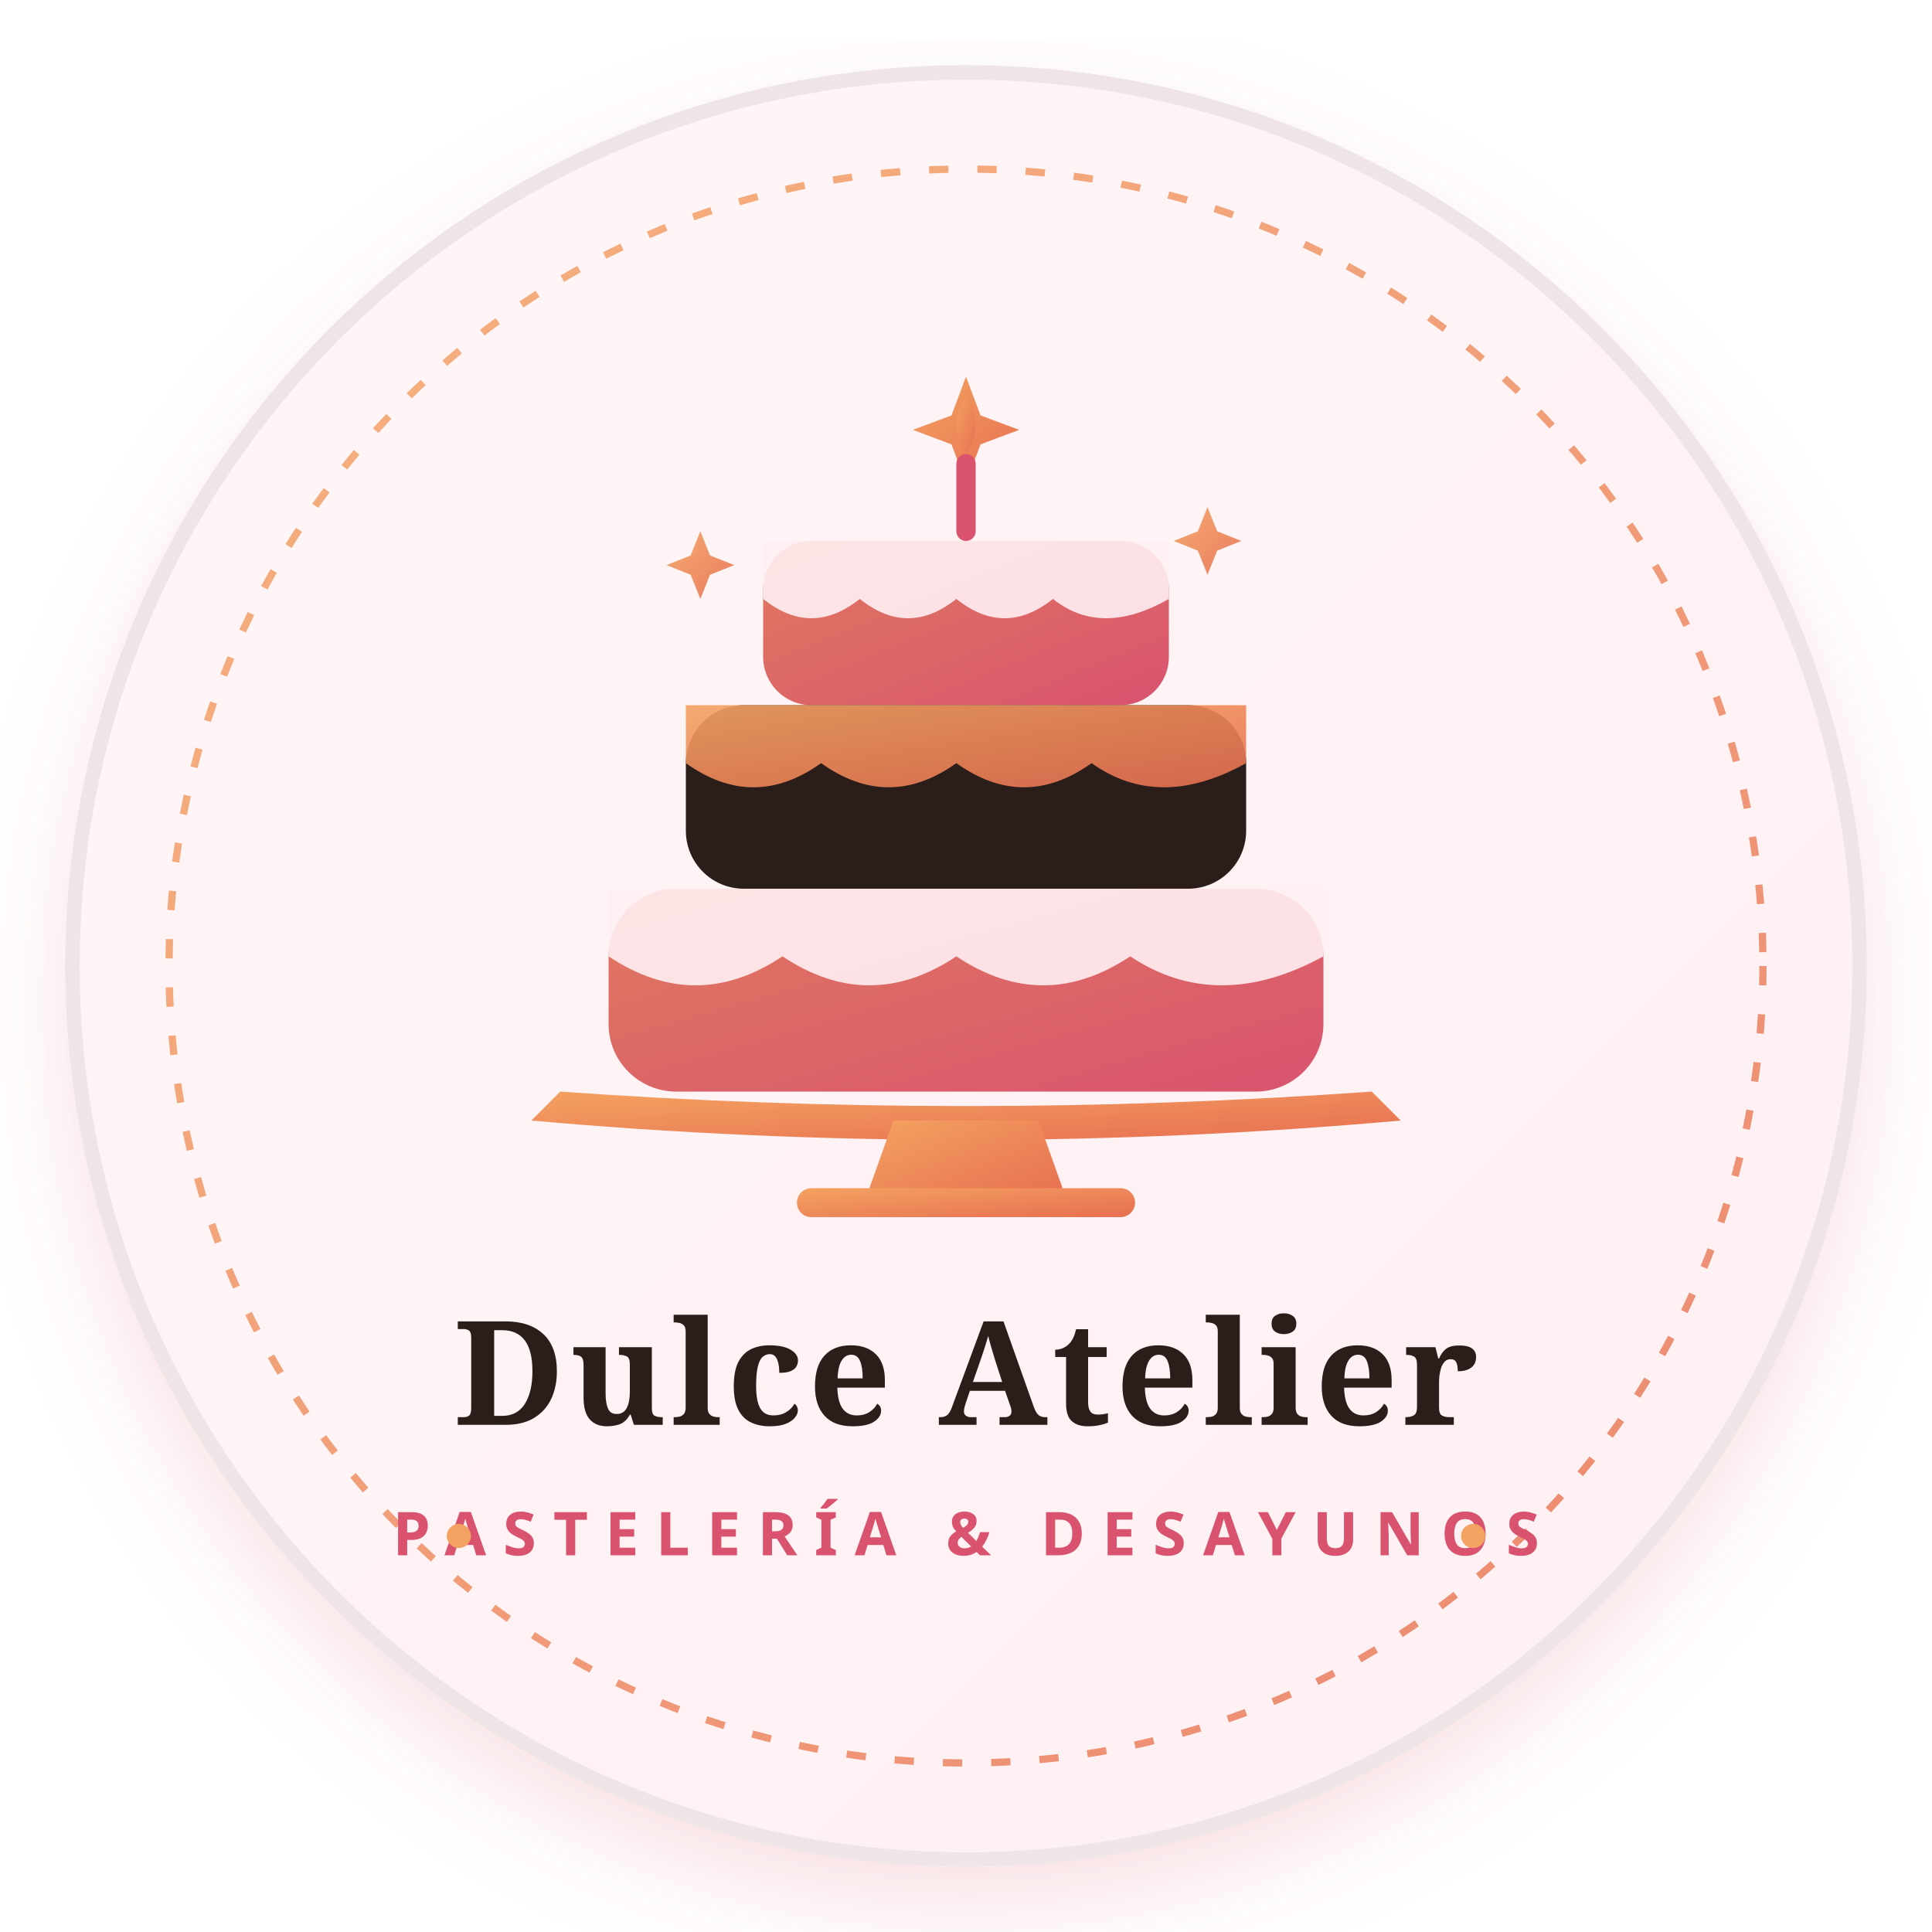
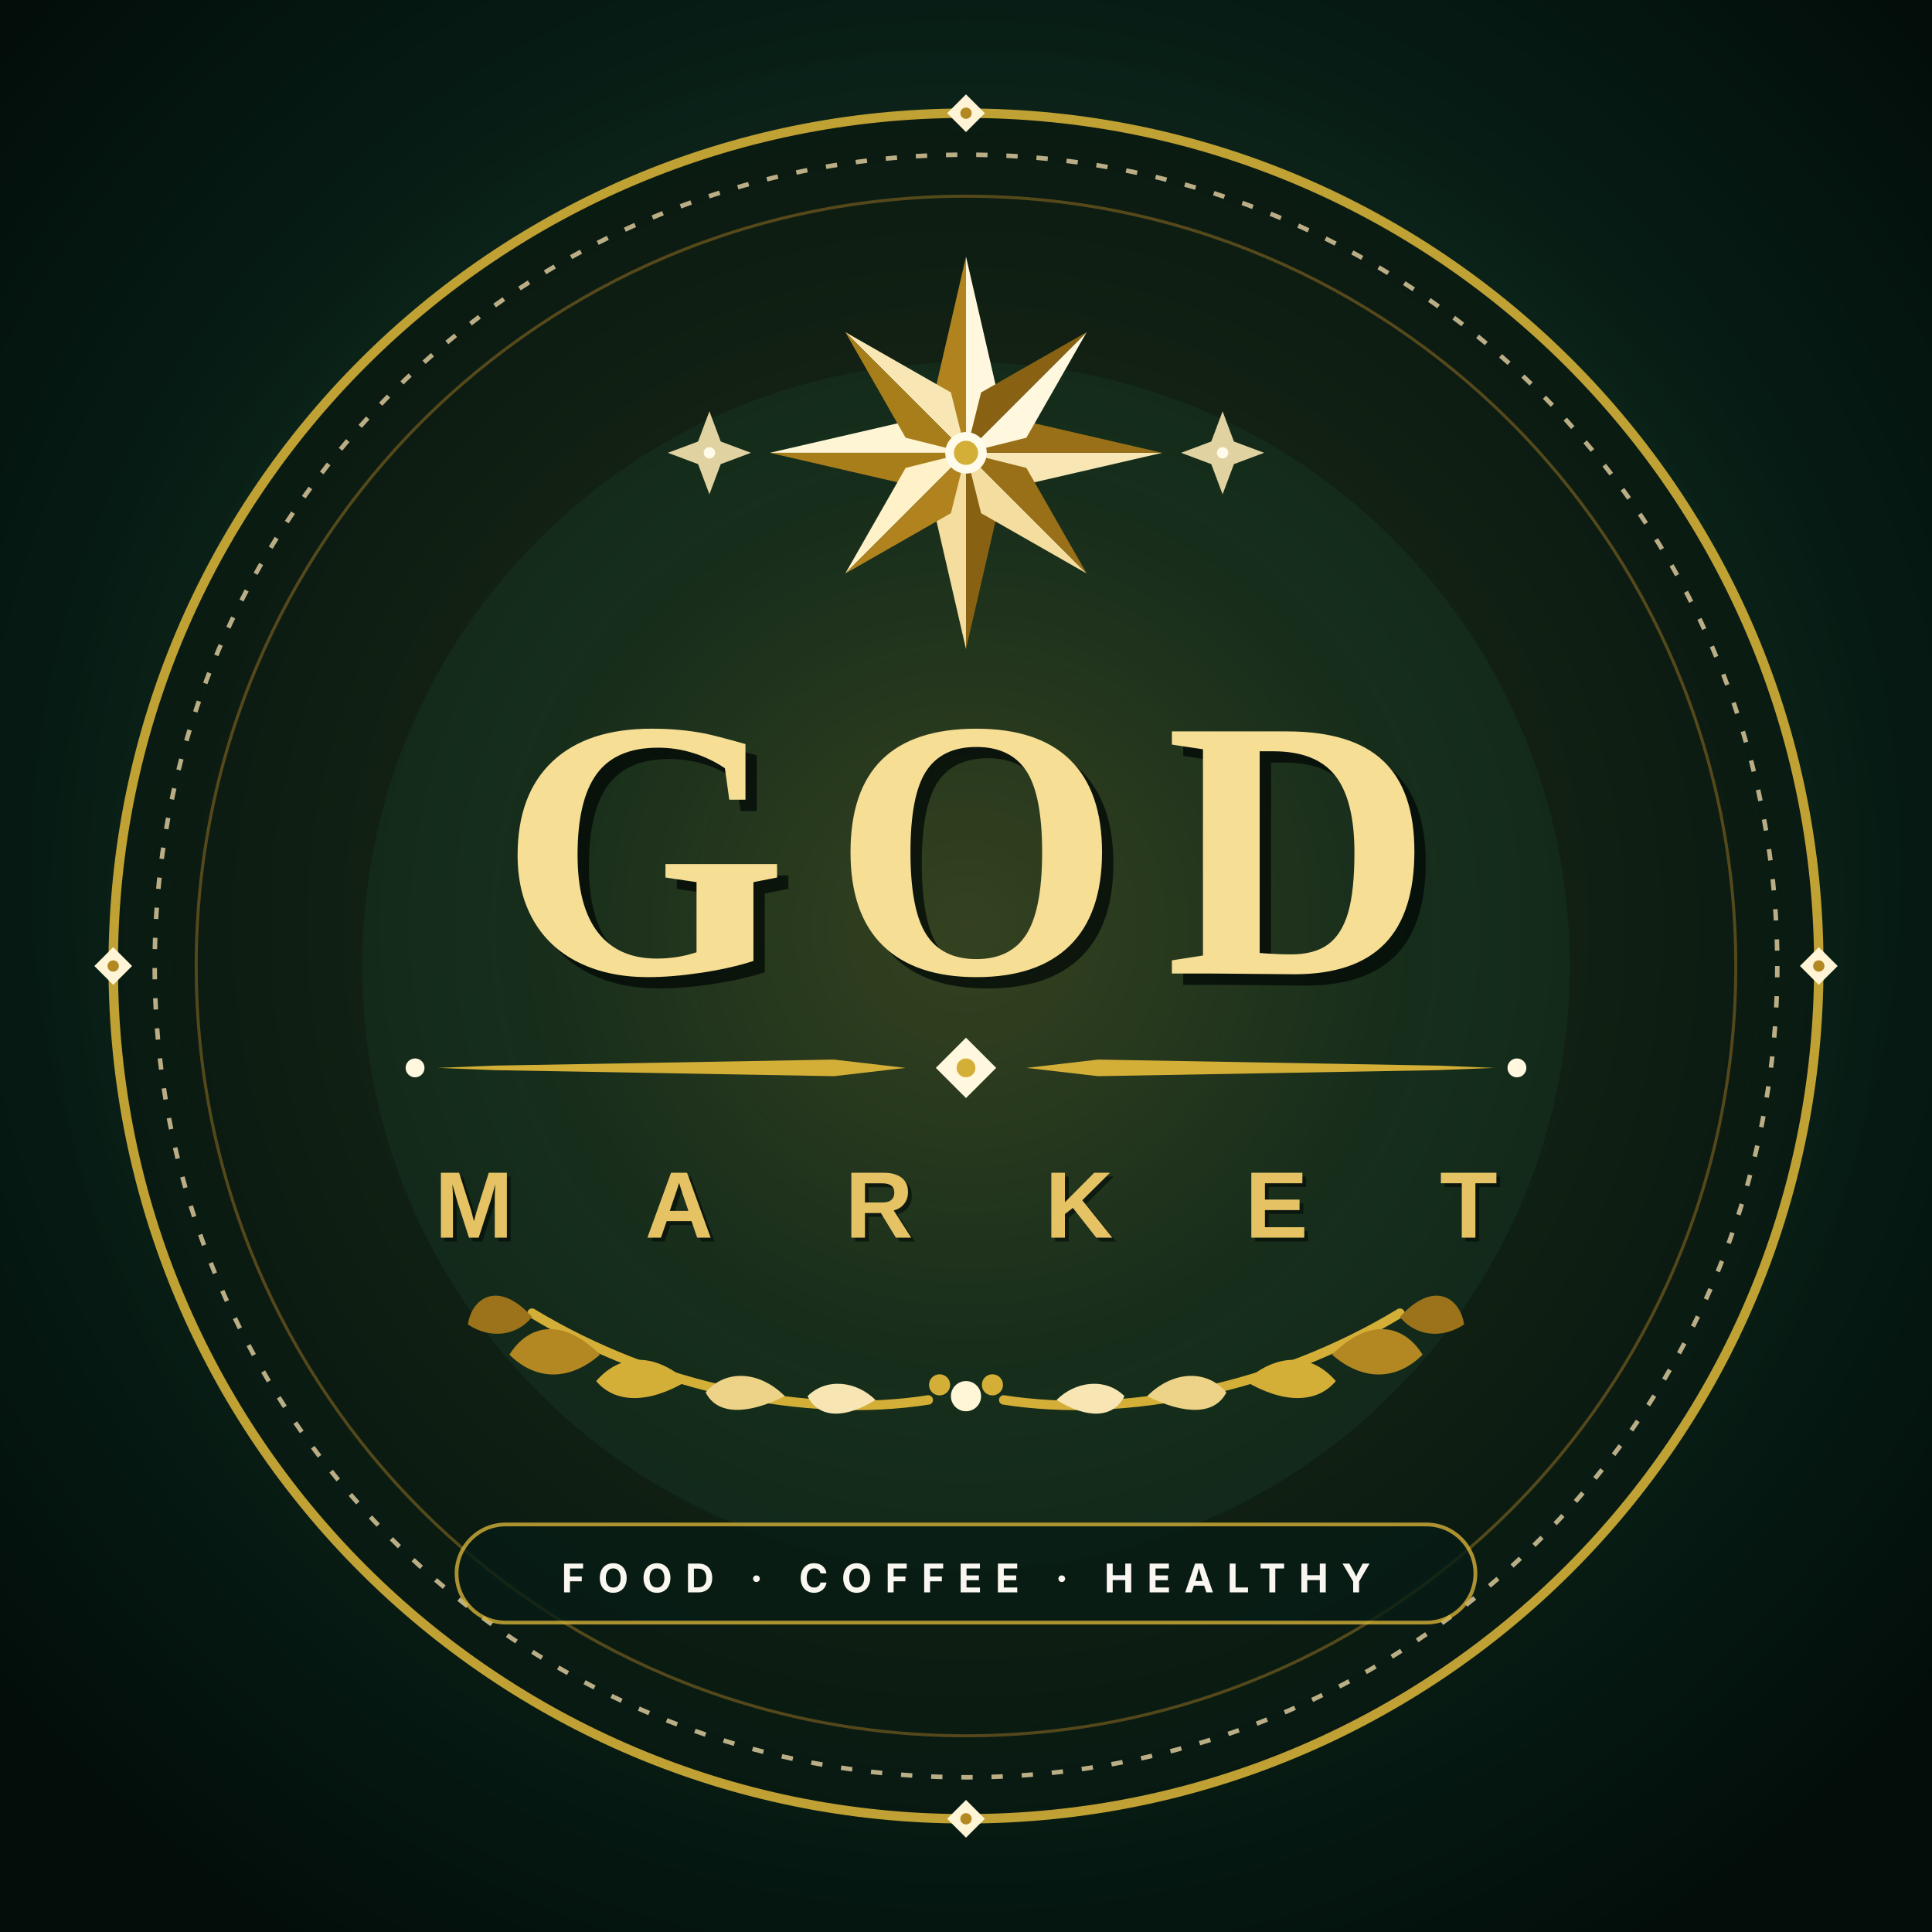
- <svg xmlns="http://www.w3.org/2000/svg" viewBox="0 0 400 400" width="100%" height="100%">
+ <svg xmlns="http://www.w3.org/2000/svg" viewBox="0 0 512 512" width="512" height="512">
  <defs>
-     <linearGradient id="logoBgGrad" x1="0%" y1="0%" x2="100%" y2="100%">
-       <stop offset="0%" stop-color="#FFF5F7" />
-       <stop offset="100%" stop-color="#FDF0F2" />
+     <radialGradient id="bgGlow" cx="50%" cy="45%" r="65%">
+       <stop offset="0%" stop-color="#143F2E" />
+       <stop offset="40%" stop-color="#0A291E" />
+       <stop offset="75%" stop-color="#061A13" />
+       <stop offset="100%" stop-color="#030E0A" />
+     </radialGradient>
+     <radialGradient id="goldAura" cx="50%" cy="48%" r="48%">
+       <stop offset="0%" stop-color="#D4AF37" stop-opacity="0.22" />
+       <stop offset="45%" stop-color="#D4AF37" stop-opacity="0.08" />
+       <stop offset="100%" stop-color="#D4AF37" stop-opacity="0" />
+     </radialGradient>
+     <linearGradient id="goldGrad" x1="0%" y1="0%" x2="100%" y2="100%">
+       <stop offset="0%" stop-color="#FFF8E0" />
+       <stop offset="25%" stop-color="#F7E2A3" />
+       <stop offset="50%" stop-color="#D4AF37" />
+       <stop offset="75%" stop-color="#A87F22" />
+       <stop offset="100%" stop-color="#7A5913" />
    </linearGradient>
-     <linearGradient id="primaryGrad" x1="0%" y1="0%" x2="100%" y2="100%">
-       <stop offset="0%" stop-color="#E07A5F" />
-       <stop offset="100%" stop-color="#D9536F" />
+     <linearGradient id="goldLight" x1="0%" y1="0%" x2="0%" y2="100%">
+       <stop offset="0%" stop-color="#FFFFFF" />
+       <stop offset="35%" stop-color="#FCEABF" />
+       <stop offset="70%" stop-color="#D4AF37" />
+       <stop offset="100%" stop-color="#A57E23" />
    </linearGradient>
-     <linearGradient id="goldGrad" x1="0%" y1="0%" x2="100%" y2="100%">
-       <stop offset="0%" stop-color="#F4A261" />
-       <stop offset="100%" stop-color="#E76F51" />
+     <linearGradient id="goldDark" x1="0%" y1="0%" x2="0%" y2="100%">
+       <stop offset="0%" stop-color="#D4AF37" />
+       <stop offset="50%" stop-color="#A87F22" />
+       <stop offset="100%" stop-color="#6F5010" />
    </linearGradient>
-     <filter id="softShadow" x="-10%" y="-10%" width="120%" height="120%">
-       <feDropShadow dx="0" dy="8" stdDeviation="10" flood-color="#D9536F" flood-opacity="0.18" />
-     </filter>
  </defs>
-   <circle cx="200" cy="200" r="185" fill="url(#logoBgGrad)" stroke="#EFE4E6" stroke-width="3" filter="url(#softShadow)" />
-   <circle cx="200" cy="200" r="165" fill="none" stroke="url(#goldGrad)" stroke-width="1.5" stroke-dasharray="4,6" opacity="0.8" />
-   <g transform="translate(100, 70)">
-     <path d="M100 8 L103 16 L111 19 L103 22 L100 30 L97 22 L89 19 L97 16 Z" fill="url(#goldGrad)" />
-     <path d="M150 35 L152 40 L157 42 L152 44 L150 49 L148 44 L143 42 L148 40 Z" fill="url(#goldGrad)" opacity="0.9" />
-     <path d="M45 40 L47 45 L52 47 L47 49 L45 54 L43 49 L38 47 L43 45 Z" fill="url(#goldGrad)" opacity="0.9" />
-     <path d="M100 24 Q104 18 100 12 Q96 18 100 24 Z" fill="url(#goldGrad)" />
-     <rect x="98" y="24" width="4" height="18" rx="2" fill="#D9536F" />
-     <rect x="58" y="42" width="84" height="34" rx="10" fill="url(#primaryGrad)" />
-     <path d="M58 54 Q68 62 78 54 Q88 62 98 54 Q108 62 118 54 Q128 62 142 54 L142 42 L58 42 Z" fill="#FFF0F3" opacity="0.9" />
-     <rect x="42" y="76" width="116" height="38" rx="12" fill="#2B1E1A" />
-     <path d="M42 88 Q56 98 70 88 Q84 98 98 88 Q112 98 126 88 Q140 98 158 88 L158 76 L42 76 Z" fill="url(#goldGrad)" opacity="0.9" />
-     <rect x="26" y="114" width="148" height="42" rx="14" fill="url(#primaryGrad)" />
-     <path d="M26 128 Q44 140 62 128 Q80 140 98 128 Q116 140 134 128 Q152 140 174 128 L174 114 L26 114 Z" fill="#FFF0F3" opacity="0.9" />
-     <path d="M16 156 Q100 162 184 156 L190 162 Q100 170 10 162 Z" fill="url(#goldGrad)" />
-     <path d="M85 162 L80 176 Q100 180 120 176 L115 162 Z" fill="url(#goldGrad)" />
-     <rect x="65" y="176" width="70" height="6" rx="3" fill="url(#goldGrad)" />
+   <rect width="512" height="512" fill="#081E16" />
+   <rect width="512" height="512" fill="url(#bgGlow)" />
+   <circle cx="256" cy="256" r="226" fill="#061811" />
+   <circle cx="256" cy="256" r="160" fill="#0A2A1E" opacity="0.6" />
+   <rect width="512" height="512" fill="url(#goldAura)" />
+   <circle cx="256" cy="256" r="226" fill="none" stroke="#D4AF37" stroke-width="2.5" opacity="0.9" />
+   <circle cx="256" cy="256" r="215" fill="none" stroke="#F5DFAC" stroke-width="1.2" stroke-dasharray="3,5" opacity="0.75" />
+   <circle cx="256" cy="256" r="204" fill="none" stroke="#9E7624" stroke-width="0.8" opacity="0.5" />
+   <g fill="#FFF5D6">
+     <polygon points="256,25 261,30 256,35 251,30" />
+     <circle cx="256" cy="30" r="1.5" fill="#B38722" />
+     <polygon points="256,477 261,482 256,487 251,482" />
+     <circle cx="256" cy="482" r="1.5" fill="#B38722" />
+     <polygon points="25,256 30,261 35,256 30,251" />
+     <circle cx="30" cy="256" r="1.5" fill="#B38722" />
+     <polygon points="477,256 482,261 487,256 482,251" />
+     <circle cx="482" cy="256" r="1.5" fill="#B38722" />
  </g>
-   <text x="200" y="295" font-family="'Playfair Display', Georgia, serif" font-size="30" font-weight="bold" fill="#2B1E1A" text-anchor="middle" letter-spacing="1">Dulce Atelier</text>
-   <text x="200" y="322" font-family="'Outfit', sans-serif" font-size="12.5" font-weight="700" fill="#D9536F" text-anchor="middle" letter-spacing="3.5">PASTELERÍA &amp; DESAYUNOS</text>
-   <circle cx="95" cy="318" r="2.5" fill="#F4A261" />
-   <circle cx="305" cy="318" r="2.5" fill="#F4A261" />
+   <g transform="translate(256, 120)">
+     <polygon points="0,0 0,-52 9,-13" fill="#FFF7DE" />
+     <polygon points="0,0 0,-52 -9,-13" fill="#B0831F" />
+     <polygon points="0,0 0,52 -9,13" fill="#F4DD9E" />
+     <polygon points="0,0 0,52 9,13" fill="#886212" />
+     <polygon points="0,0 52,0 13,9" fill="#F8E6B4" />
+     <polygon points="0,0 52,0 13,-9" fill="#997017" />
+     <polygon points="0,0 -52,0 -13,-9" fill="#FEF5D4" />
+     <polygon points="0,0 -52,0 -13,9" fill="#A87E1B" />
+     <polygon points="0,0 32,-32 16,-4" fill="#FFF7DE" />
+     <polygon points="0,0 32,-32 4,-16" fill="#886212" />
+     <polygon points="0,0 -32,-32 -4,-16" fill="#F8E6B4" />
+     <polygon points="0,0 -32,-32 -16,-4" fill="#A87E1B" />
+     <polygon points="0,0 32,32 4,16" fill="#F4DD9E" />
+     <polygon points="0,0 32,32 16,4" fill="#997017" />
+     <polygon points="0,0 -32,32 -16,4" fill="#FFF1C8" />
+     <polygon points="0,0 -32,32 -4,16" fill="#B0831F" />
+     <circle cx="0" cy="0" r="5.5" fill="#FFFBEB" />
+     <circle cx="0" cy="0" r="3.2" fill="#D4AF37" />
+     <g transform="translate(-68, 0)">
+       <path d="M 0 -11 L 3 -3 L 11 0 L 3 3 L 0 11 L -3 3 L -11 0 L -3 -3 Z" fill="#F7E4AF" opacity="0.9" />
+       <circle cx="0" cy="0" r="1.5" fill="#FFFBEB" />
+     </g>
+     <g transform="translate(68, 0)">
+       <path d="M 0 -11 L 3 -3 L 11 0 L 3 3 L 0 11 L -3 3 L -11 0 L -3 -3 Z" fill="#F7E4AF" opacity="0.9" />
+       <circle cx="0" cy="0" r="1.5" fill="#FFFBEB" />
+     </g>
+   </g>
+   <text x="259" y="261" font-family="'Cinzel', 'Playfair Display', 'Georgia', 'Times New Roman', serif" font-size="98" font-weight="900" letter-spacing="12" fill="#020805" opacity="0.75" text-anchor="middle">GOD</text>
+   <text x="256" y="258" font-family="'Cinzel', 'Playfair Display', 'Georgia', 'Times New Roman', serif" font-size="98" font-weight="900" letter-spacing="12" fill="#F6DE95" text-anchor="middle">GOD</text>
+   <g transform="translate(256, 283)">
+     <polygon points="0,-8 8,0 0,8 -8,0" fill="#FFF8DE" />
+     <circle cx="0" cy="0" r="2.5" fill="#D4AF37" />
+     <path d="M -16 0 L -35 -2.2 L -125 -0.6 L -140 0 L -125 0.6 L -35 2.2 Z" fill="#D4AF37" />
+     <circle cx="-146" cy="0" r="2.5" fill="#FFF8DE" />
+     <path d="M 16 0 L 35 -2.2 L 125 -0.6 L 140 0 L 125 0.6 L 35 2.2 Z" fill="#D4AF37" />
+     <circle cx="146" cy="0" r="2.5" fill="#FFF8DE" />
+   </g>
+   <text x="257" y="329" font-family="'Outfit', 'Cinzel', 'Arial', sans-serif" font-size="25" font-weight="800" letter-spacing="14" fill="#020805" opacity="0.6" text-anchor="middle">M A R K E T</text>
+   <text x="256" y="328" font-family="'Outfit', 'Cinzel', 'Arial', sans-serif" font-size="25" font-weight="800" letter-spacing="14" fill="#E5C365" text-anchor="middle">M A R K E T</text>
+   <g transform="translate(256, 362)">
+     <circle cx="0" cy="8" r="4" fill="#FFF6D8" />
+     <circle cx="-7" cy="5" r="2.8" fill="#D4AF37" />
+     <circle cx="7" cy="5" r="2.8" fill="#D4AF37" />
+     <path d="M -10 9 C -42 14 -82 6 -115 -14" fill="none" stroke="#D4AF37" stroke-width="2.5" stroke-linecap="round" />
+     <path d="M -24 9 C -29 4 -37 3 -42 8 C -39 14 -32 14 -24 9 Z" fill="#F8E5B4" />
+     <path d="M -48 8 C -55 1 -64 1 -69 7 C -66 13 -58 13 -48 8 Z" fill="#ECD388" />
+     <path d="M -74 4 C -83 -4 -92 -3 -98 4 C -93 10 -84 10 -74 4 Z" fill="#D4AF37" />
+     <path d="M -97 -3 C -107 -13 -116 -11 -121 -3 C -114 4 -105 4 -97 -3 Z" fill="#B38722" />
+     <path d="M -115 -13 C -124 -23 -131 -18 -132 -11 C -126 -7 -119 -8 -115 -13 Z" fill="#9C731A" />
+     <path d="M 10 9 C 42 14 82 6 115 -14" fill="none" stroke="#D4AF37" stroke-width="2.5" stroke-linecap="round" />
+     <path d="M 24 9 C 29 4 37 3 42 8 C 39 14 32 14 24 9 Z" fill="#F8E5B4" />
+     <path d="M 48 8 C 55 1 64 1 69 7 C 66 13 58 13 48 8 Z" fill="#ECD388" />
+     <path d="M 74 4 C 83 -4 92 -3 98 4 C 93 10 84 10 74 4 Z" fill="#D4AF37" />
+     <path d="M 97 -3 C 107 -13 116 -11 121 -3 C 114 4 105 4 97 -3 Z" fill="#B38722" />
+     <path d="M 115 -13 C 124 -23 131 -18 132 -11 C 126 -7 119 -8 115 -13 Z" fill="#9C731A" />
+   </g>
+   <g transform="translate(256, 418)">
+     <rect x="-135" y="-14" width="270" height="26" rx="13" fill="#061C14" stroke="#D4AF37" stroke-width="1" opacity="0.8" />
+     <text x="0" y="4" font-family="'Outfit', -apple-system, sans-serif" font-size="10.5" font-weight="700" letter-spacing="3.5" fill="#FAF6F0" text-anchor="middle">FOOD · COFFEE · HEALTHY</text>
+   </g>
</svg>
